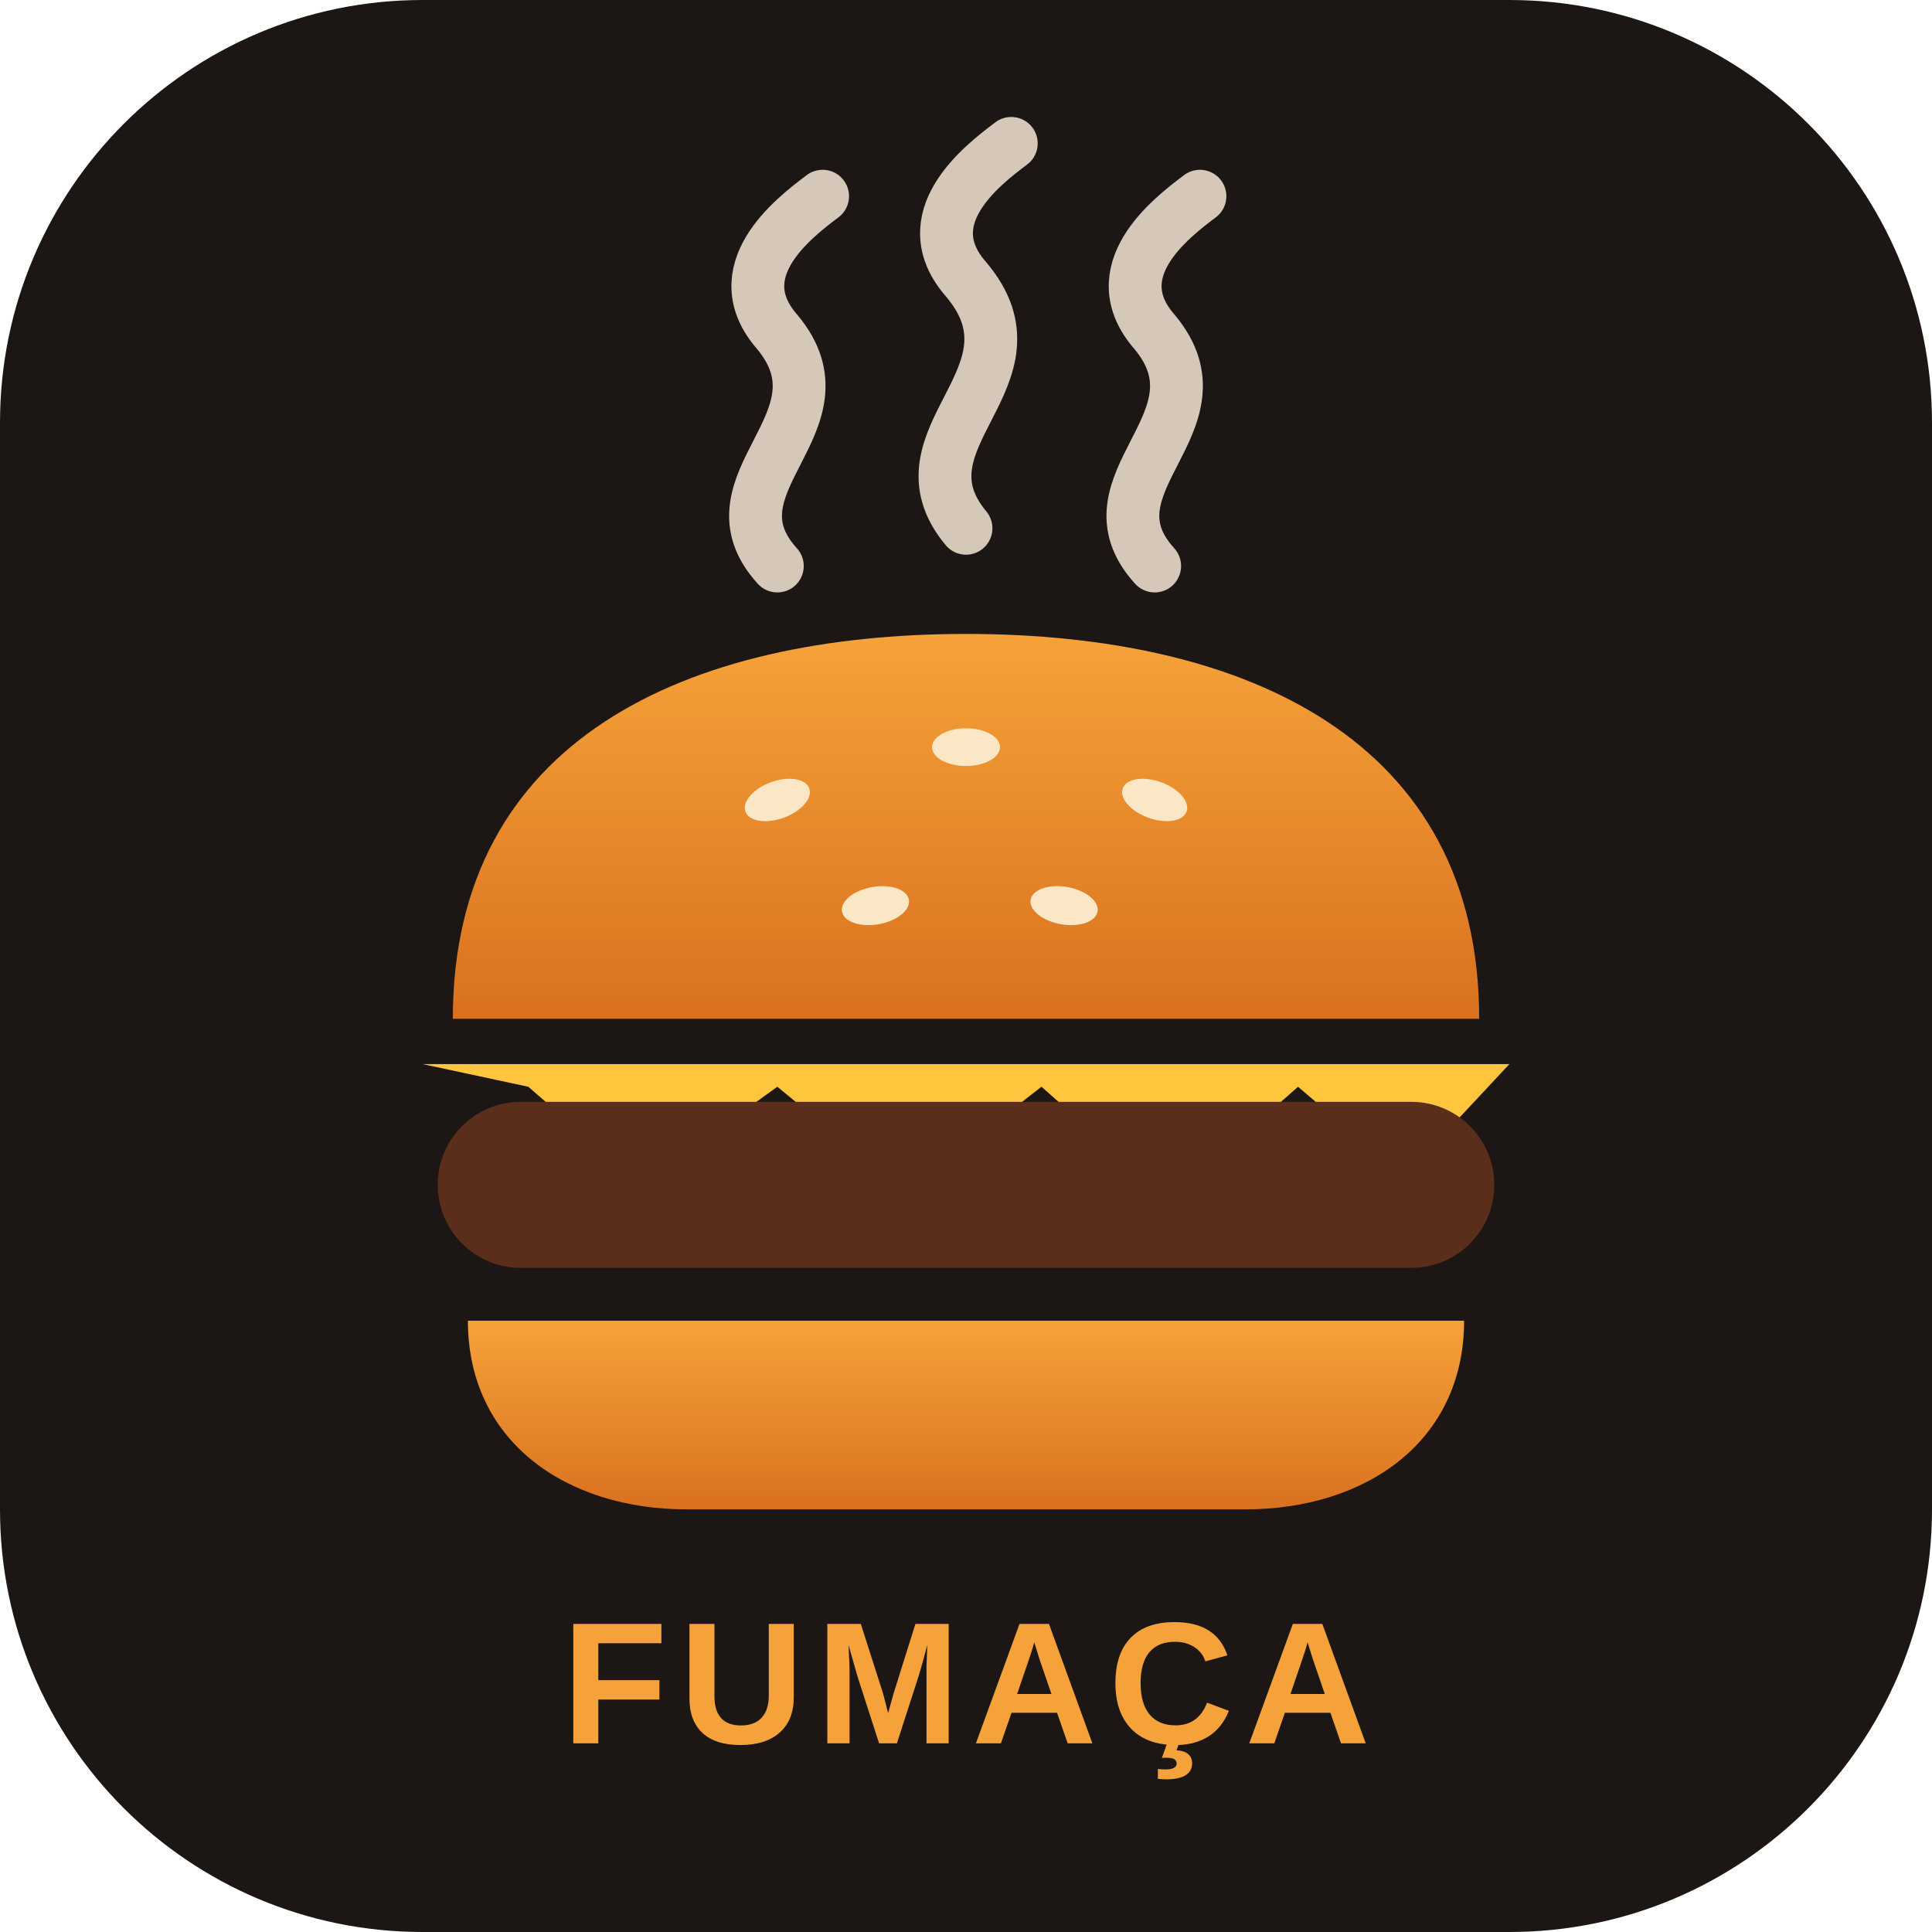
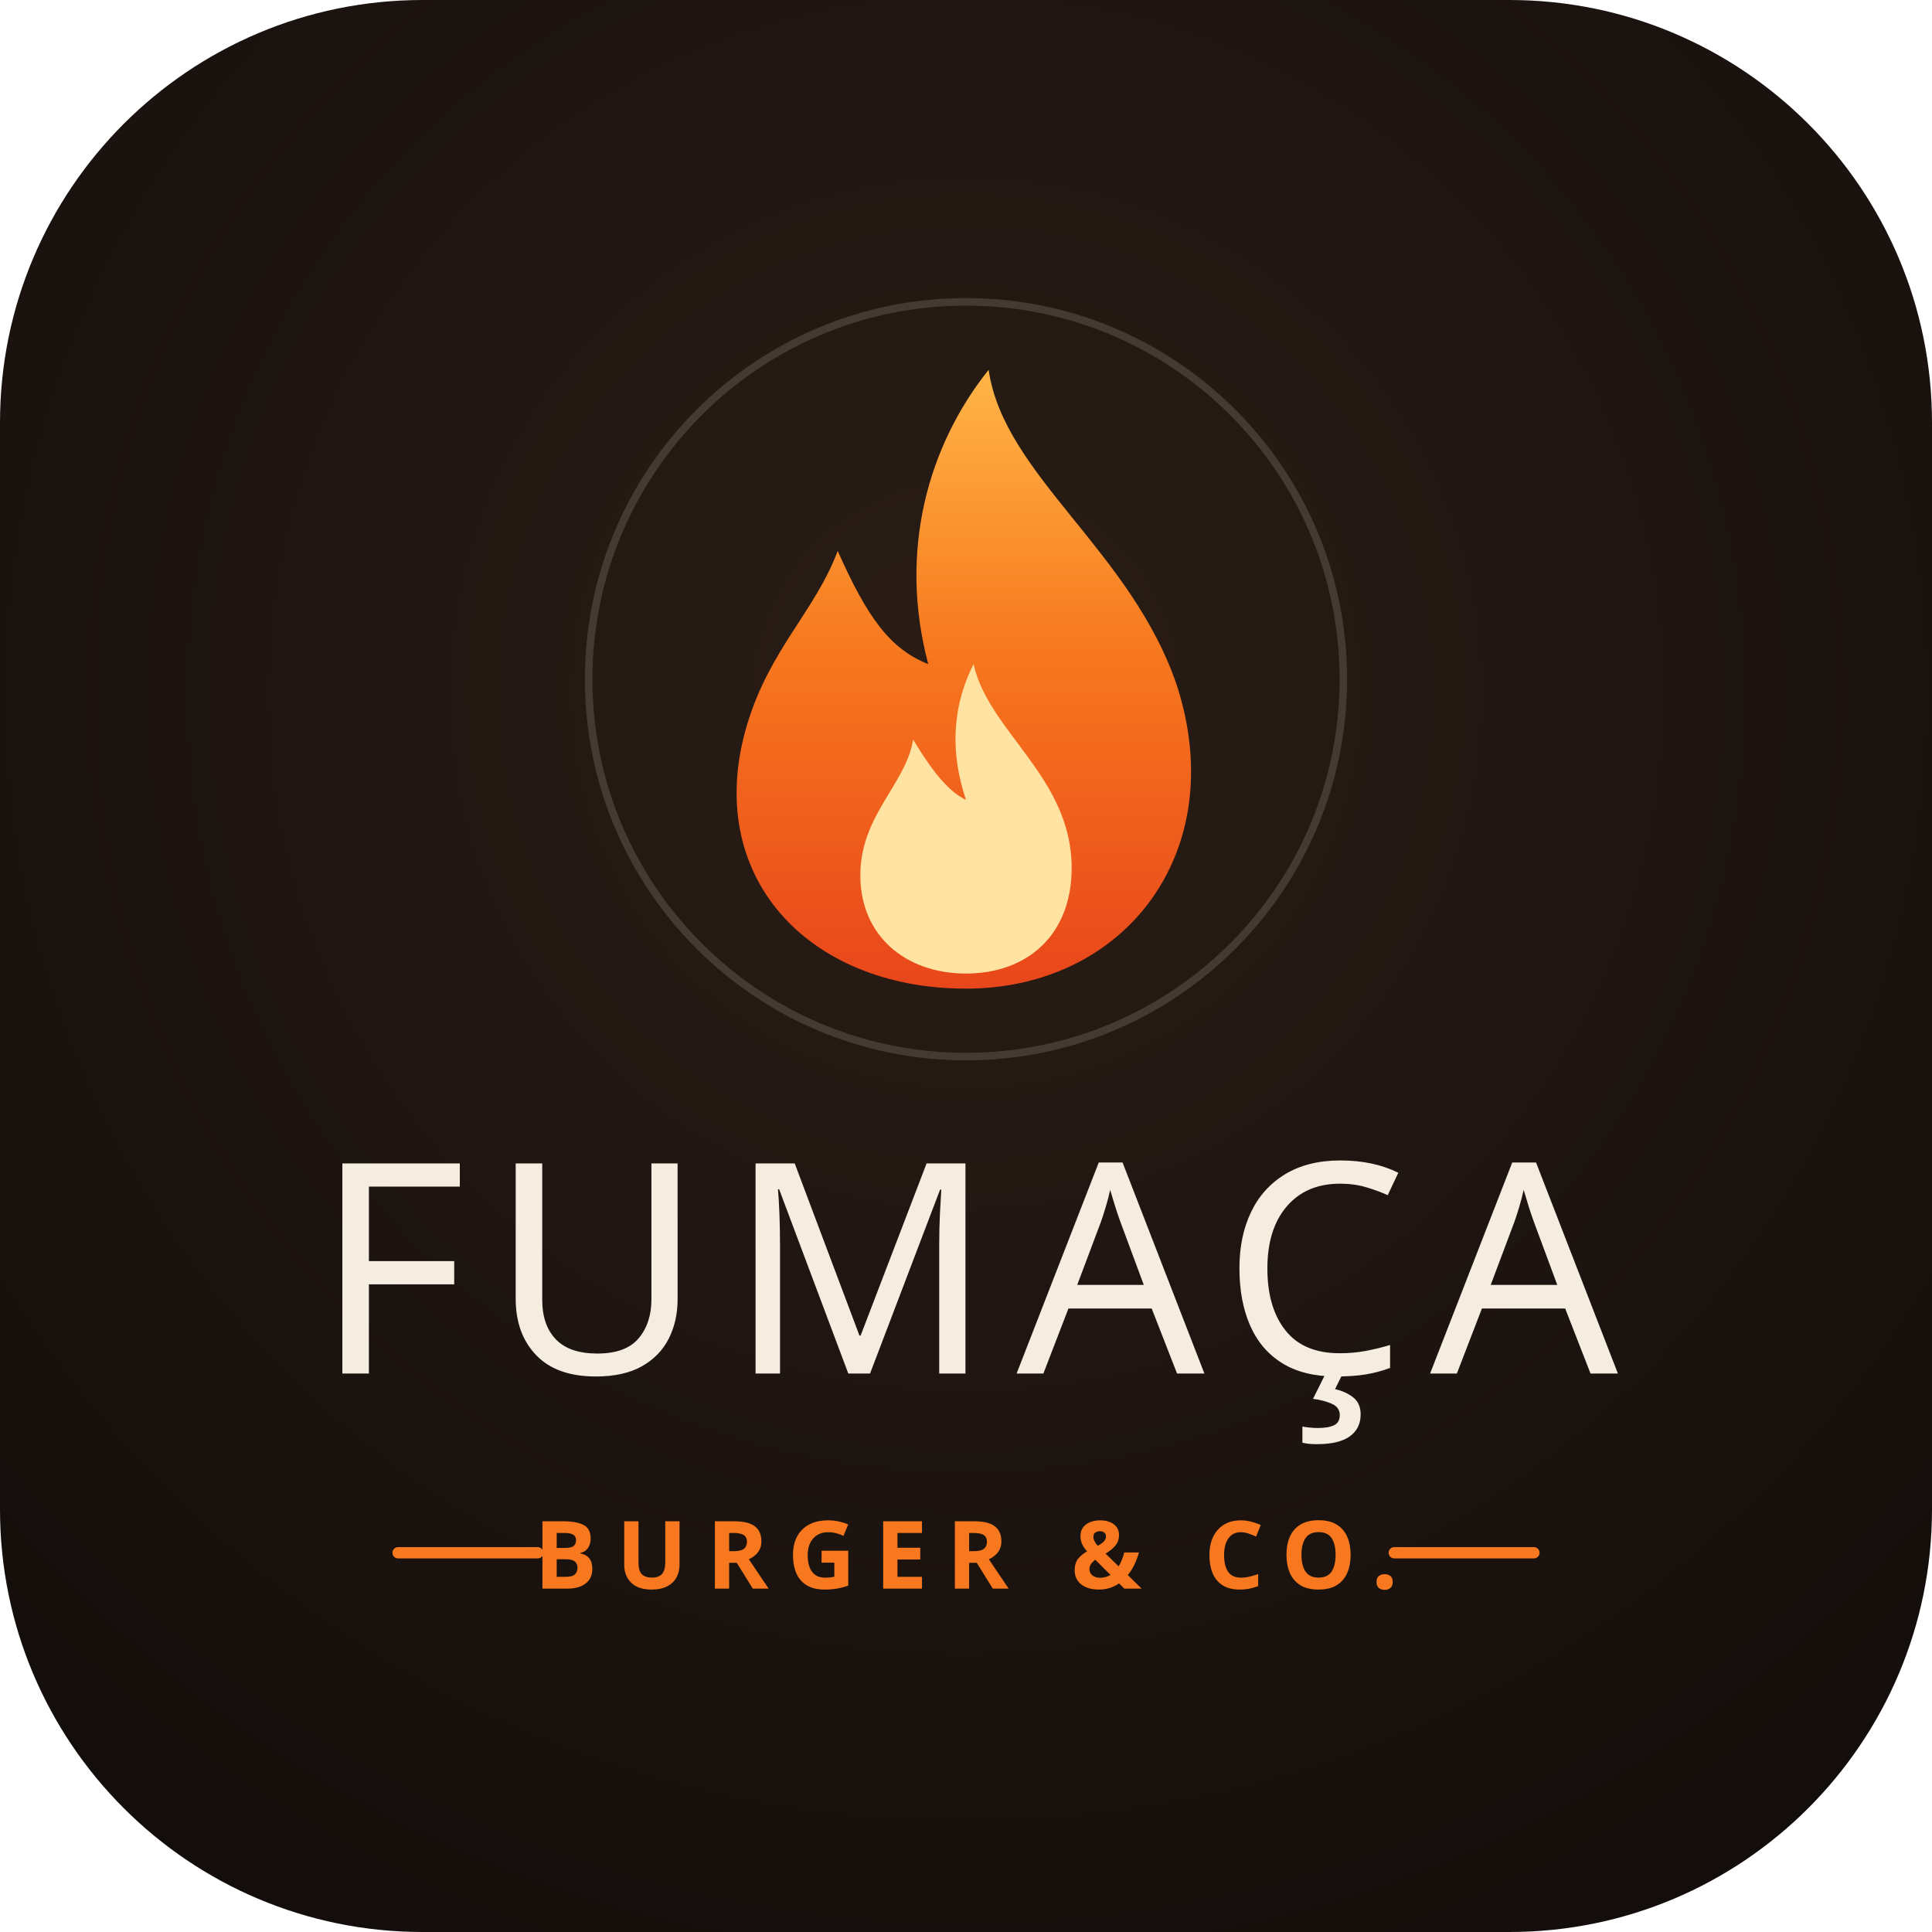
<svg xmlns="http://www.w3.org/2000/svg" width="512" height="512" viewBox="0 0 512 512">
  <defs>
-     <linearGradient id="bun" x1="0" y1="0" x2="0" y2="1">
-       <stop offset="0" stop-color="#F6A23A" />
-       <stop offset="1" stop-color="#D9711E" />
+     <radialGradient id="bg" cx="0.5" cy="0.36" r="0.75">
+       <stop offset="0" stop-color="#2A1D16" />
+       <stop offset="1" stop-color="#120D0B" />
+     </radialGradient>
+     <linearGradient id="flame" x1="0" y1="1" x2="0" y2="0">
+       <stop offset="0" stop-color="#E8461B" />
+       <stop offset="0.55" stop-color="#F7781E" />
+       <stop offset="1" stop-color="#FFB547" />
    </linearGradient>
  </defs>
-   <rect width="512" height="512" rx="112" fill="#1C1714" />
-   <g fill="none" stroke="#E9DCCB" stroke-width="14" stroke-linecap="round" opacity="0.9">
-     <path d="M206 150 C186 128 226 112 206 88 C192 72 210 58 218 52" />
-     <path d="M256 140 C236 116 278 100 256 74 C242 58 260 44 268 38" />
-     <path d="M306 150 C286 128 326 112 306 88 C292 72 310 58 318 52" />
+   <rect width="512" height="512" rx="112" fill="url(#bg)" />
+   <circle cx="256" cy="180" r="100" fill="none" stroke="#F3E7D6" stroke-opacity="0.16" stroke-width="2" />
+   <path fill="url(#flame)" d="M262 98     C 266 126, 300 146, 312 182     C 326 226, 298 262, 256 262     C 214 262, 186 232, 198 192     C 204 172, 216 162, 222 146     C 230 164, 236 172, 246 176     C 238 146, 246 118, 262 98 Z" />
+   <path fill="#FFE3A3" d="M258 176     C 262 194, 284 206, 284 230     C 284 248, 272 258, 256 258     C 240 258, 228 248, 228 232     C 228 216, 240 208, 242 196     C 248 206, 252 210, 256 212     C 252 200, 252 188, 258 176 Z" />
+   <text x="256" y="364" text-anchor="middle" font-family="Anton" font-size="78" letter-spacing="6" fill="#F6EDE1">FUMAÇA</text>
+   <g fill="#F7781E">
+     <rect x="104" y="410" width="40" height="3" rx="1.5" />
+     <rect x="368" y="410" width="40" height="3" rx="1.5" />
  </g>
-   <path d="M120 270 C120 196 182 168 256 168 C330 168 392 196 392 270 Z" fill="url(#bun)" />
-   <g fill="#FBE7C6">
-     <ellipse cx="206" cy="212" rx="9" ry="5" transform="rotate(-20 206 212)" />
-     <ellipse cx="256" cy="198" rx="9" ry="5" />
-     <ellipse cx="306" cy="212" rx="9" ry="5" transform="rotate(20 306 212)" />
-     <ellipse cx="232" cy="240" rx="9" ry="5" transform="rotate(-10 232 240)" />
-     <ellipse cx="282" cy="240" rx="9" ry="5" transform="rotate(10 282 240)" />
-   </g>
-   <path d="M112 282 H400 L372 312 L344 288 L310 318 L276 288 L240 316 L206 288 L170 314 L140 288 Z" fill="#FFC53D" />
-   <rect x="116" y="292" width="280" height="44" rx="22" fill="#5A2E1B" />
-   <path d="M124 350 H388 C388 382 362 400 330 400 H182 C150 400 124 382 124 350 Z" fill="url(#bun)" />
-   <text x="256" y="462" text-anchor="middle" font-family="Arial Black, Arial, sans-serif" font-weight="900" font-size="46" fill="#F6A23A" letter-spacing="3">FUMAÇA</text>
+   <text x="256" y="421" text-anchor="middle" font-family="Oswald" font-weight="600" font-size="25" letter-spacing="5" textLength="200" lengthAdjust="spacing" fill="#F7781E">BURGER &amp; CO.</text>
</svg>
